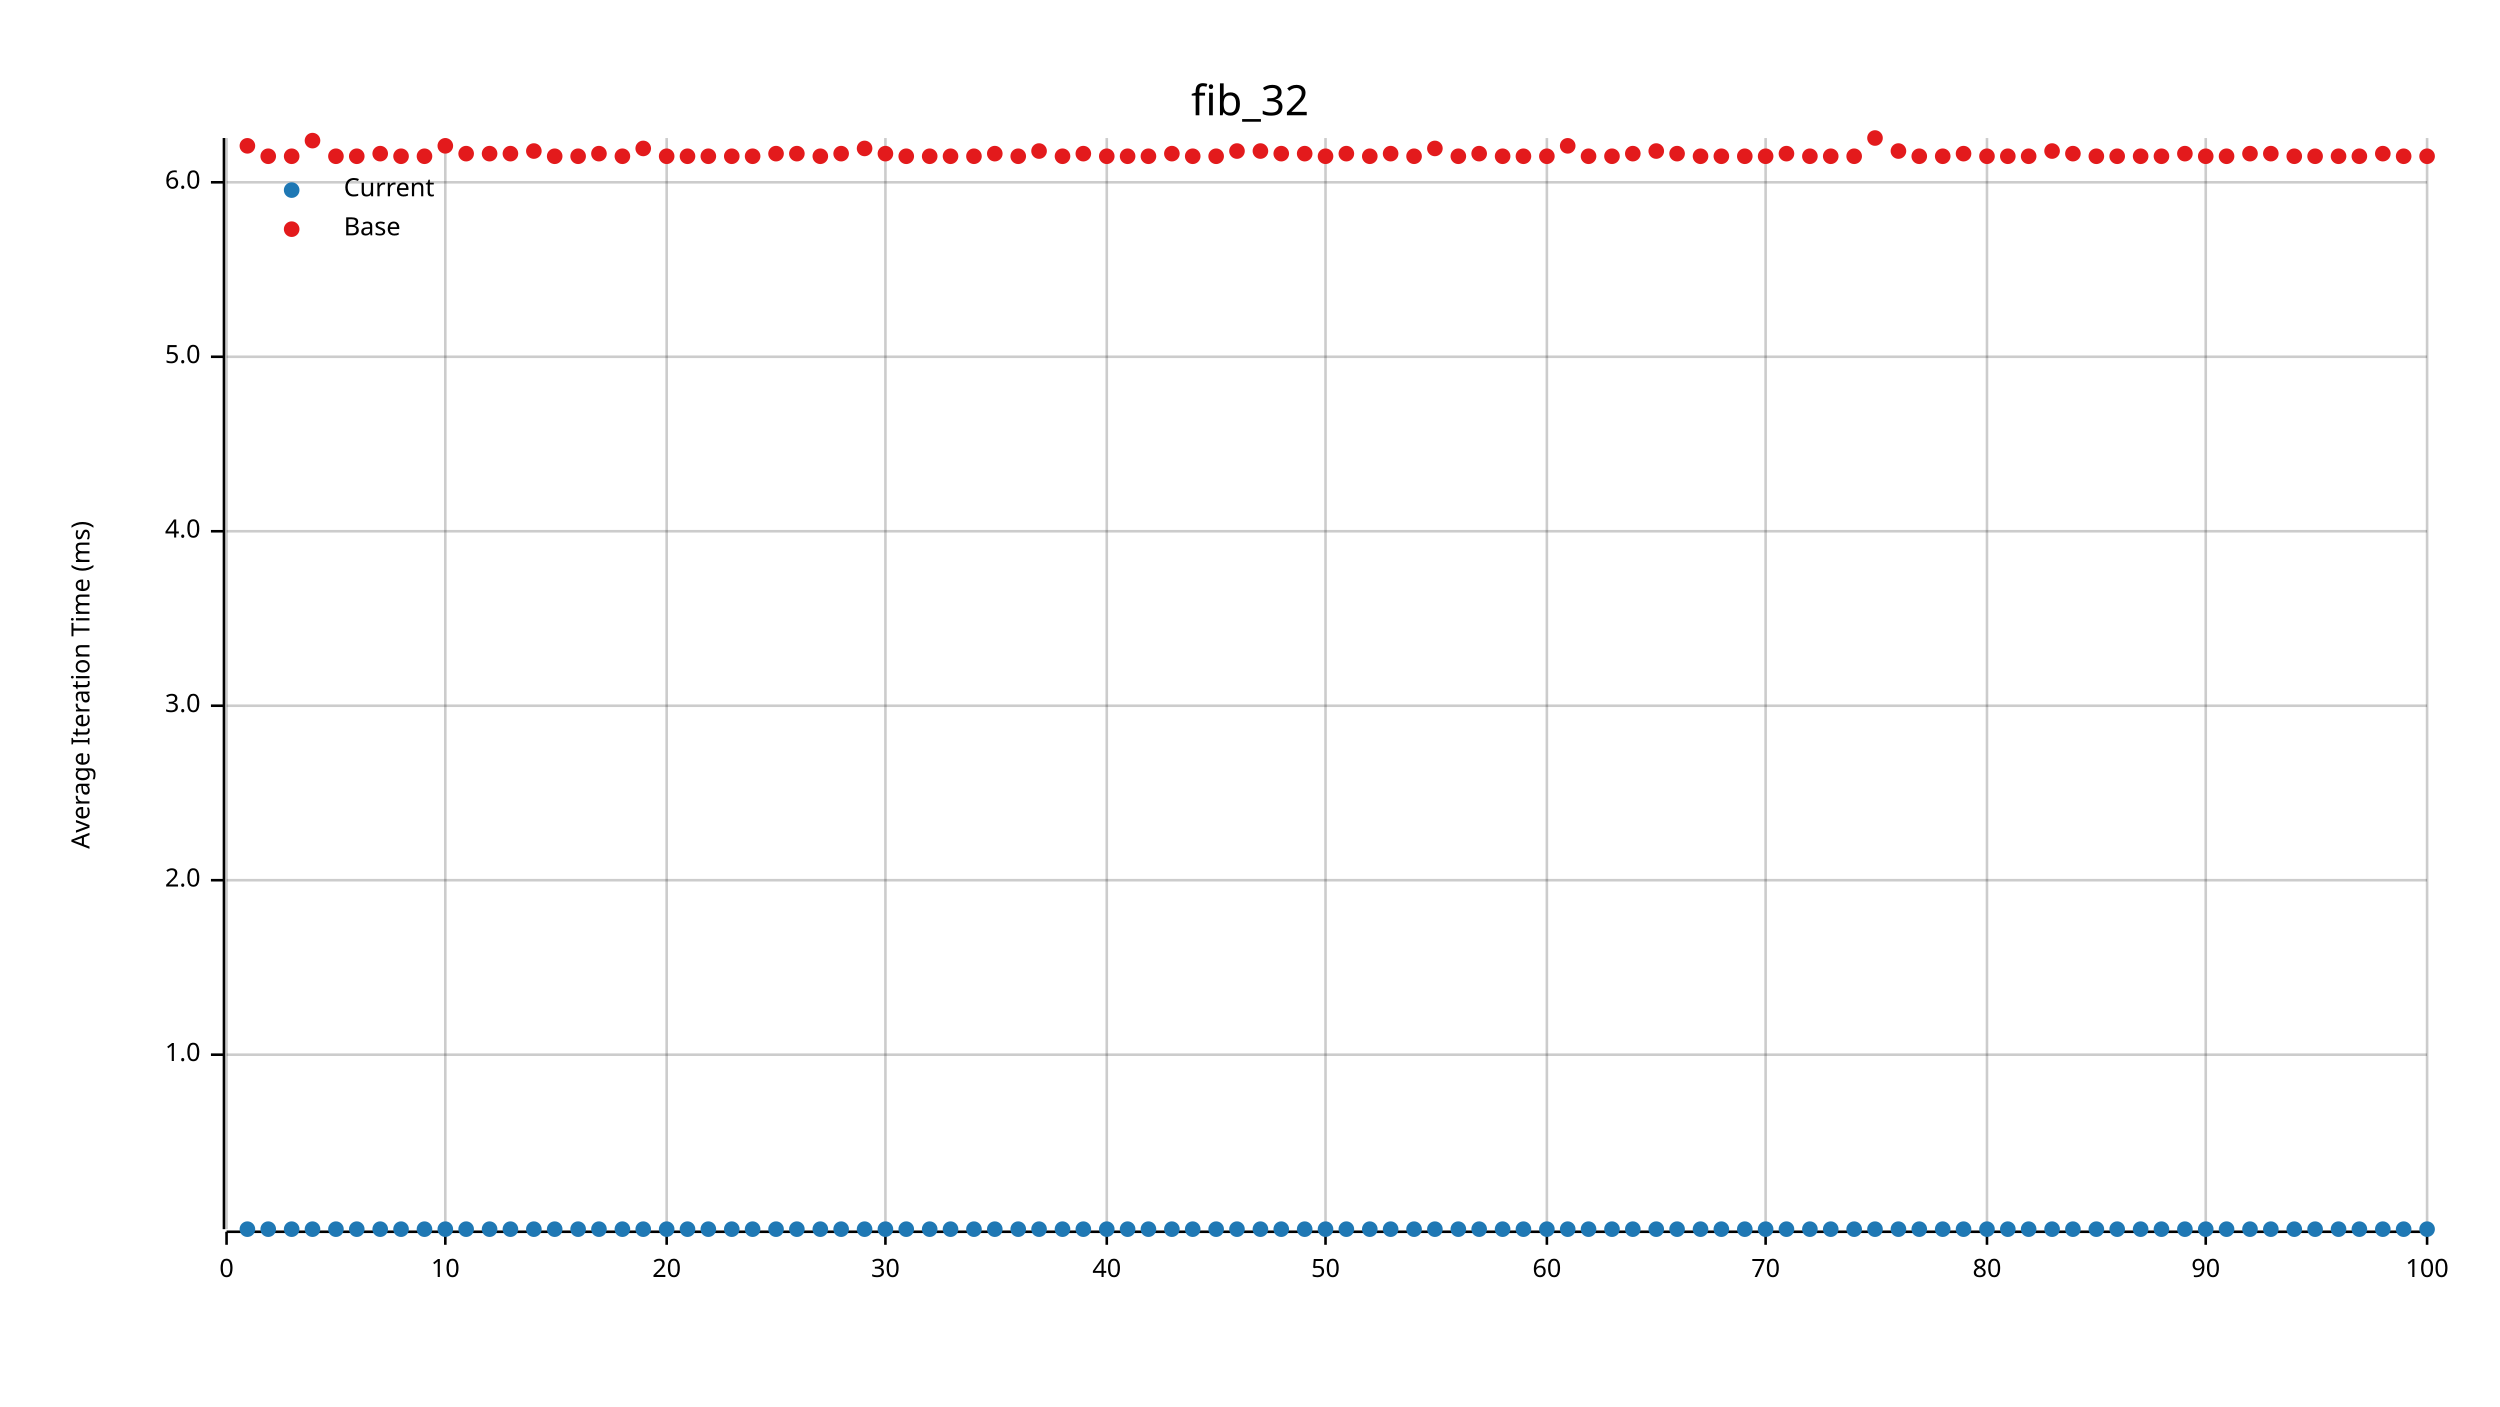
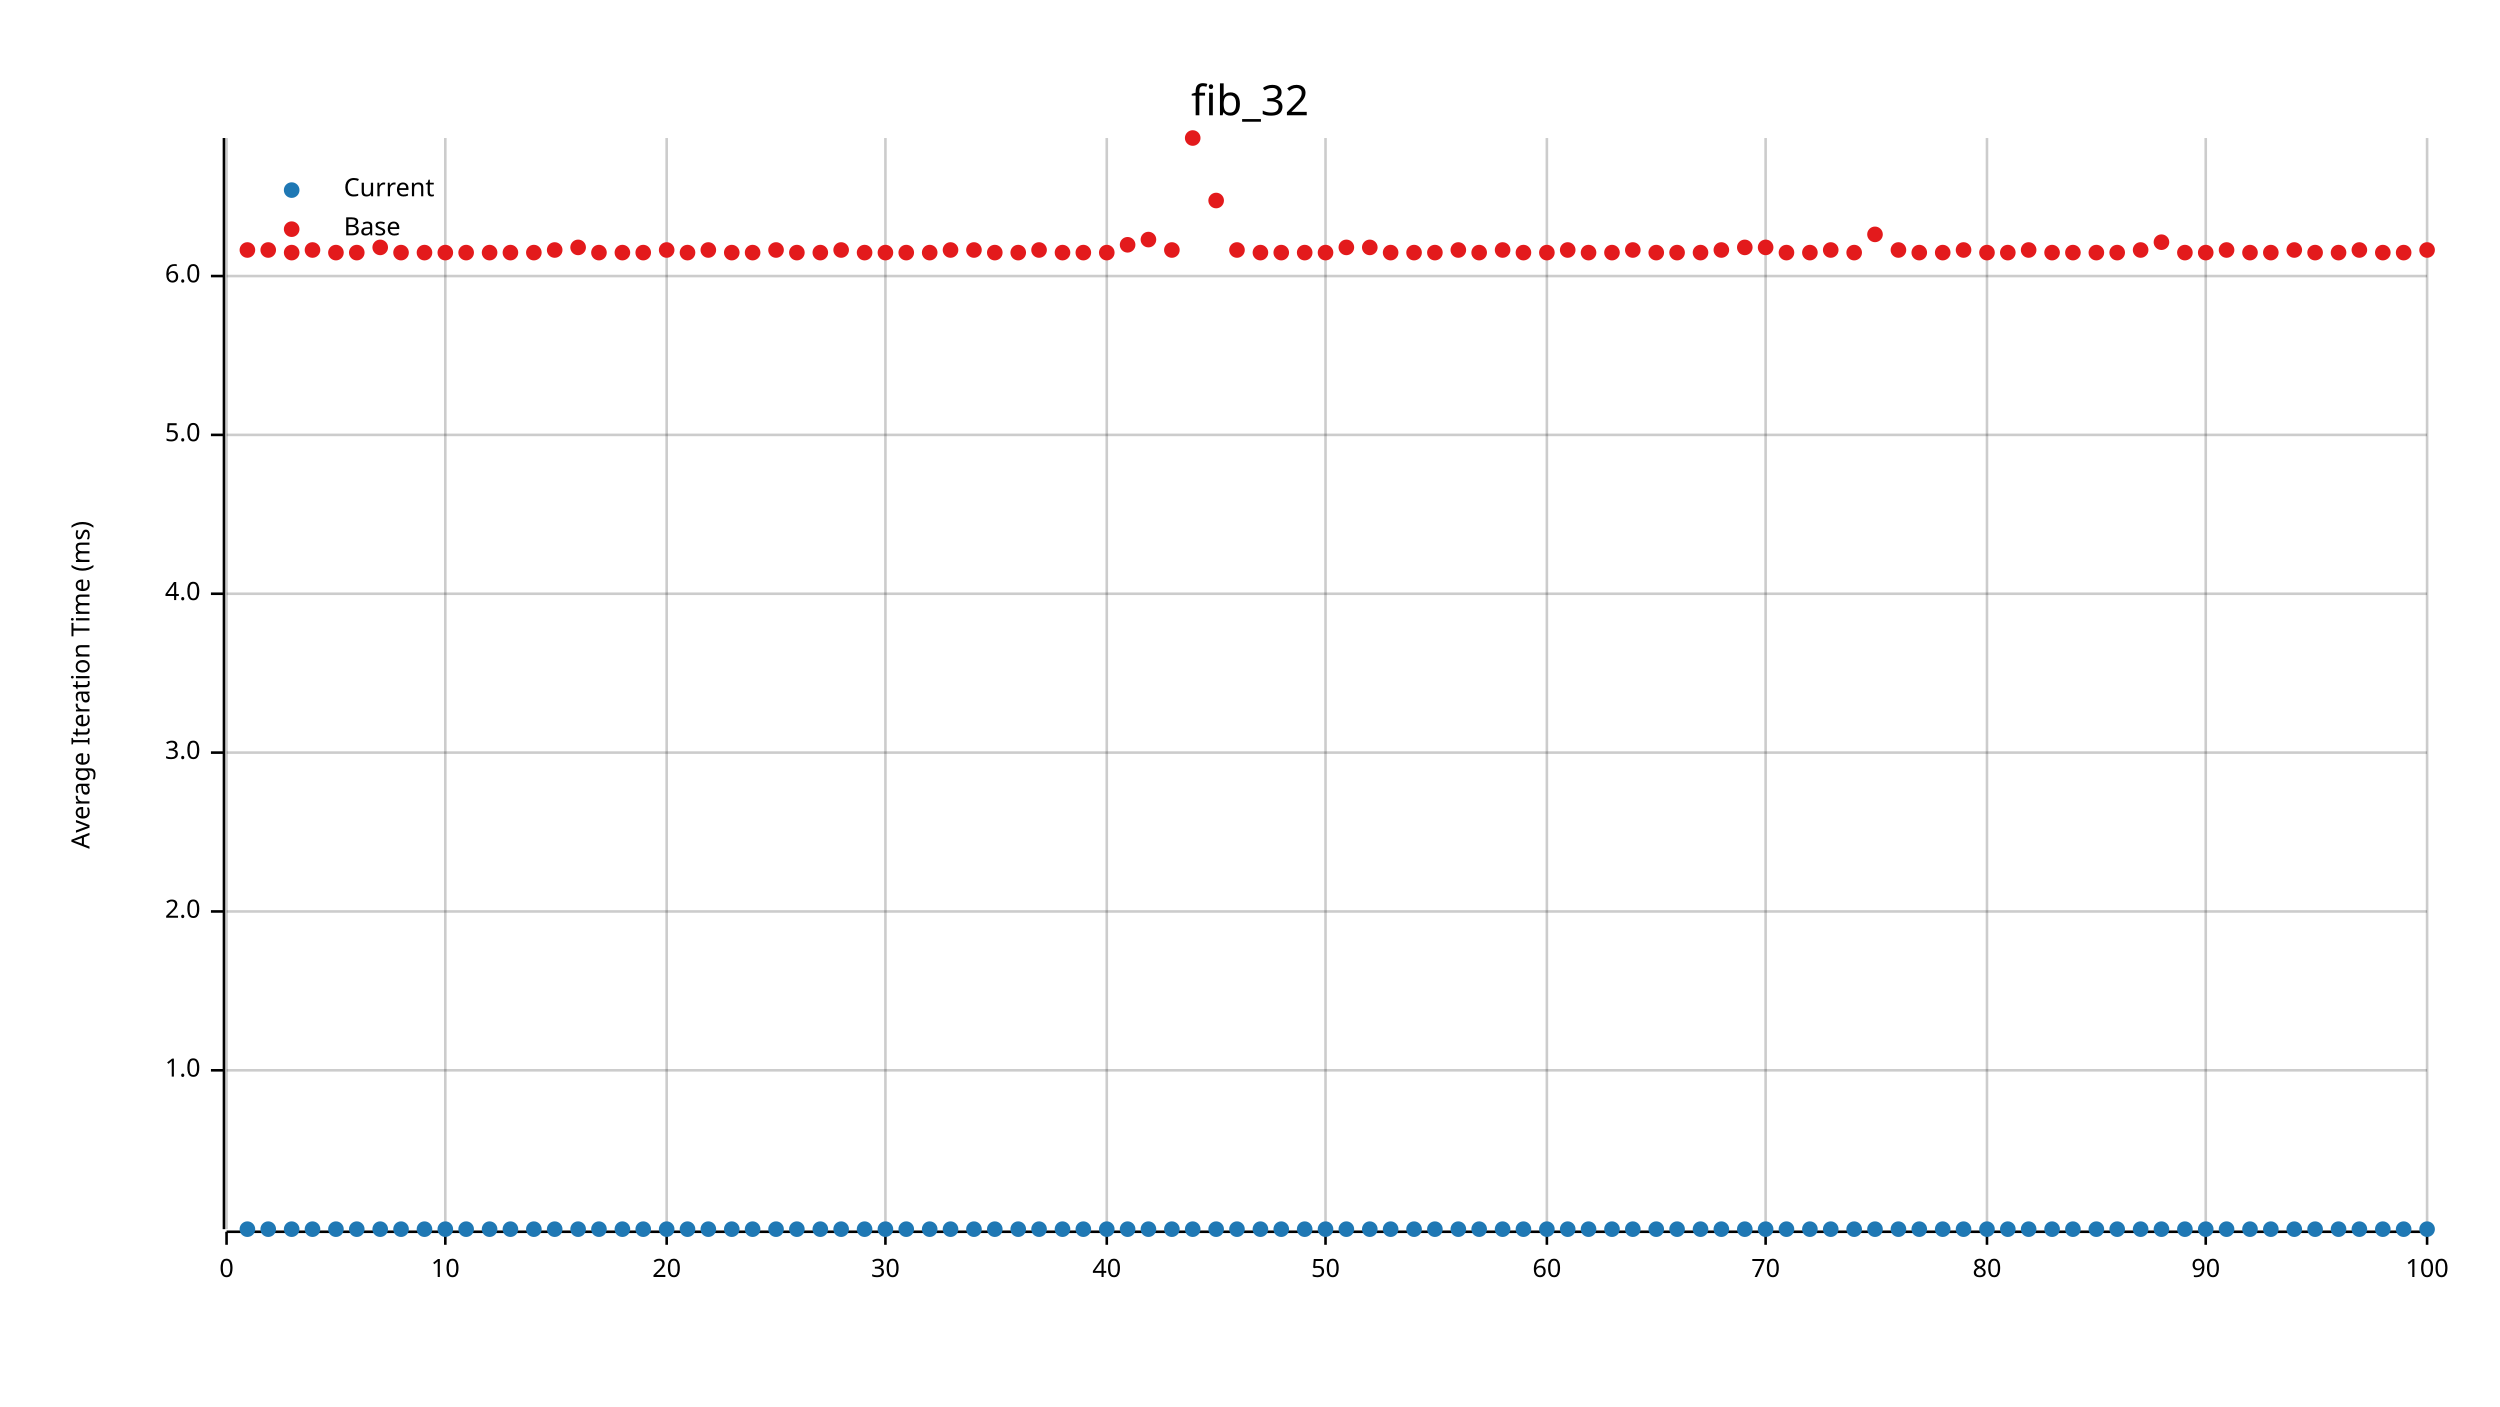
<svg xmlns="http://www.w3.org/2000/svg" width="960" height="540" viewBox="0 0 960 540">
  <text x="480" y="32" dy="0.76em" text-anchor="middle" font-family="sans-serif" font-size="16.129" opacity="1" fill="#000000">
fib_32
</text>
  <text x="27" y="263" dy="0.76em" text-anchor="middle" font-family="sans-serif" font-size="9.677" opacity="1" fill="#000000" transform="rotate(270, 27, 263)">
Average Iteration Time (ms)
</text>
  <line opacity="0.2" stroke="#000000" stroke-width="1" x1="87" y1="472" x2="87" y2="53" />
  <line opacity="0.2" stroke="#000000" stroke-width="1" x1="171" y1="472" x2="171" y2="53" />
  <line opacity="0.2" stroke="#000000" stroke-width="1" x1="256" y1="472" x2="256" y2="53" />
  <line opacity="0.2" stroke="#000000" stroke-width="1" x1="340" y1="472" x2="340" y2="53" />
  <line opacity="0.2" stroke="#000000" stroke-width="1" x1="425" y1="472" x2="425" y2="53" />
  <line opacity="0.2" stroke="#000000" stroke-width="1" x1="509" y1="472" x2="509" y2="53" />
  <line opacity="0.2" stroke="#000000" stroke-width="1" x1="594" y1="472" x2="594" y2="53" />
  <line opacity="0.2" stroke="#000000" stroke-width="1" x1="678" y1="472" x2="678" y2="53" />
  <line opacity="0.2" stroke="#000000" stroke-width="1" x1="763" y1="472" x2="763" y2="53" />
  <line opacity="0.2" stroke="#000000" stroke-width="1" x1="847" y1="472" x2="847" y2="53" />
  <line opacity="0.2" stroke="#000000" stroke-width="1" x1="932" y1="472" x2="932" y2="53" />
-   <line opacity="0.2" stroke="#000000" stroke-width="1" x1="87" y1="405" x2="932" y2="405" />
-   <line opacity="0.2" stroke="#000000" stroke-width="1" x1="87" y1="338" x2="932" y2="338" />
-   <line opacity="0.2" stroke="#000000" stroke-width="1" x1="87" y1="271" x2="932" y2="271" />
-   <line opacity="0.2" stroke="#000000" stroke-width="1" x1="87" y1="204" x2="932" y2="204" />
-   <line opacity="0.2" stroke="#000000" stroke-width="1" x1="87" y1="137" x2="932" y2="137" />
-   <line opacity="0.2" stroke="#000000" stroke-width="1" x1="87" y1="70" x2="932" y2="70" />
+   <line opacity="0.2" stroke="#000000" stroke-width="1" x1="87" y1="411" x2="932" y2="411" />
+   <line opacity="0.2" stroke="#000000" stroke-width="1" x1="87" y1="350" x2="932" y2="350" />
+   <line opacity="0.2" stroke="#000000" stroke-width="1" x1="87" y1="289" x2="932" y2="289" />
+   <line opacity="0.2" stroke="#000000" stroke-width="1" x1="87" y1="228" x2="932" y2="228" />
+   <line opacity="0.2" stroke="#000000" stroke-width="1" x1="87" y1="167" x2="932" y2="167" />
+   <line opacity="0.2" stroke="#000000" stroke-width="1" x1="87" y1="106" x2="932" y2="106" />
  <polyline fill="none" opacity="1" stroke="#000000" stroke-width="1" points="86,53 86,472 " />
-   <text x="77" y="405" dy="0.5ex" text-anchor="end" font-family="sans-serif" font-size="9.677" opacity="1" fill="#000000">
+   <text x="77" y="411" dy="0.5ex" text-anchor="end" font-family="sans-serif" font-size="9.677" opacity="1" fill="#000000">
1.0
</text>
-   <polyline fill="none" opacity="1" stroke="#000000" stroke-width="1" points="81,405 86,405 " />
-   <text x="77" y="338" dy="0.5ex" text-anchor="end" font-family="sans-serif" font-size="9.677" opacity="1" fill="#000000">
+   <polyline fill="none" opacity="1" stroke="#000000" stroke-width="1" points="81,411 86,411 " />
+   <text x="77" y="350" dy="0.5ex" text-anchor="end" font-family="sans-serif" font-size="9.677" opacity="1" fill="#000000">
2.0
</text>
-   <polyline fill="none" opacity="1" stroke="#000000" stroke-width="1" points="81,338 86,338 " />
-   <text x="77" y="271" dy="0.5ex" text-anchor="end" font-family="sans-serif" font-size="9.677" opacity="1" fill="#000000">
+   <polyline fill="none" opacity="1" stroke="#000000" stroke-width="1" points="81,350 86,350 " />
+   <text x="77" y="289" dy="0.5ex" text-anchor="end" font-family="sans-serif" font-size="9.677" opacity="1" fill="#000000">
3.0
</text>
-   <polyline fill="none" opacity="1" stroke="#000000" stroke-width="1" points="81,271 86,271 " />
-   <text x="77" y="204" dy="0.5ex" text-anchor="end" font-family="sans-serif" font-size="9.677" opacity="1" fill="#000000">
+   <polyline fill="none" opacity="1" stroke="#000000" stroke-width="1" points="81,289 86,289 " />
+   <text x="77" y="228" dy="0.5ex" text-anchor="end" font-family="sans-serif" font-size="9.677" opacity="1" fill="#000000">
4.0
</text>
-   <polyline fill="none" opacity="1" stroke="#000000" stroke-width="1" points="81,204 86,204 " />
-   <text x="77" y="137" dy="0.5ex" text-anchor="end" font-family="sans-serif" font-size="9.677" opacity="1" fill="#000000">
+   <polyline fill="none" opacity="1" stroke="#000000" stroke-width="1" points="81,228 86,228 " />
+   <text x="77" y="167" dy="0.5ex" text-anchor="end" font-family="sans-serif" font-size="9.677" opacity="1" fill="#000000">
5.0
</text>
-   <polyline fill="none" opacity="1" stroke="#000000" stroke-width="1" points="81,137 86,137 " />
-   <text x="77" y="70" dy="0.5ex" text-anchor="end" font-family="sans-serif" font-size="9.677" opacity="1" fill="#000000">
+   <polyline fill="none" opacity="1" stroke="#000000" stroke-width="1" points="81,167 86,167 " />
+   <text x="77" y="106" dy="0.5ex" text-anchor="end" font-family="sans-serif" font-size="9.677" opacity="1" fill="#000000">
6.0
</text>
-   <polyline fill="none" opacity="1" stroke="#000000" stroke-width="1" points="81,70 86,70 " />
+   <polyline fill="none" opacity="1" stroke="#000000" stroke-width="1" points="81,106 86,106 " />
  <polyline fill="none" opacity="1" stroke="#000000" stroke-width="1" points="87,473 932,473 " />
  <text x="87" y="483" dy="0.76em" text-anchor="middle" font-family="sans-serif" font-size="9.677" opacity="1" fill="#000000">
0
</text>
  <polyline fill="none" opacity="1" stroke="#000000" stroke-width="1" points="87,473 87,478 " />
  <text x="171" y="483" dy="0.76em" text-anchor="middle" font-family="sans-serif" font-size="9.677" opacity="1" fill="#000000">
10
</text>
  <polyline fill="none" opacity="1" stroke="#000000" stroke-width="1" points="171,473 171,478 " />
  <text x="256" y="483" dy="0.76em" text-anchor="middle" font-family="sans-serif" font-size="9.677" opacity="1" fill="#000000">
20
</text>
  <polyline fill="none" opacity="1" stroke="#000000" stroke-width="1" points="256,473 256,478 " />
  <text x="340" y="483" dy="0.76em" text-anchor="middle" font-family="sans-serif" font-size="9.677" opacity="1" fill="#000000">
30
</text>
  <polyline fill="none" opacity="1" stroke="#000000" stroke-width="1" points="340,473 340,478 " />
  <text x="425" y="483" dy="0.76em" text-anchor="middle" font-family="sans-serif" font-size="9.677" opacity="1" fill="#000000">
40
</text>
  <polyline fill="none" opacity="1" stroke="#000000" stroke-width="1" points="425,473 425,478 " />
  <text x="509" y="483" dy="0.76em" text-anchor="middle" font-family="sans-serif" font-size="9.677" opacity="1" fill="#000000">
50
</text>
  <polyline fill="none" opacity="1" stroke="#000000" stroke-width="1" points="509,473 509,478 " />
  <text x="594" y="483" dy="0.76em" text-anchor="middle" font-family="sans-serif" font-size="9.677" opacity="1" fill="#000000">
60
</text>
  <polyline fill="none" opacity="1" stroke="#000000" stroke-width="1" points="594,473 594,478 " />
  <text x="678" y="483" dy="0.76em" text-anchor="middle" font-family="sans-serif" font-size="9.677" opacity="1" fill="#000000">
70
</text>
  <polyline fill="none" opacity="1" stroke="#000000" stroke-width="1" points="678,473 678,478 " />
  <text x="763" y="483" dy="0.76em" text-anchor="middle" font-family="sans-serif" font-size="9.677" opacity="1" fill="#000000">
80
</text>
  <polyline fill="none" opacity="1" stroke="#000000" stroke-width="1" points="763,473 763,478 " />
  <text x="847" y="483" dy="0.76em" text-anchor="middle" font-family="sans-serif" font-size="9.677" opacity="1" fill="#000000">
90
</text>
  <polyline fill="none" opacity="1" stroke="#000000" stroke-width="1" points="847,473 847,478 " />
  <text x="932" y="483" dy="0.76em" text-anchor="middle" font-family="sans-serif" font-size="9.677" opacity="1" fill="#000000">
100
</text>
  <polyline fill="none" opacity="1" stroke="#000000" stroke-width="1" points="932,473 932,478 " />
  <circle cx="95" cy="472" r="3" opacity="1" fill="#1F78B4" stroke="none" stroke-width="1" />
  <circle cx="103" cy="472" r="3" opacity="1" fill="#1F78B4" stroke="none" stroke-width="1" />
  <circle cx="112" cy="472" r="3" opacity="1" fill="#1F78B4" stroke="none" stroke-width="1" />
  <circle cx="120" cy="472" r="3" opacity="1" fill="#1F78B4" stroke="none" stroke-width="1" />
  <circle cx="129" cy="472" r="3" opacity="1" fill="#1F78B4" stroke="none" stroke-width="1" />
  <circle cx="137" cy="472" r="3" opacity="1" fill="#1F78B4" stroke="none" stroke-width="1" />
  <circle cx="146" cy="472" r="3" opacity="1" fill="#1F78B4" stroke="none" stroke-width="1" />
  <circle cx="154" cy="472" r="3" opacity="1" fill="#1F78B4" stroke="none" stroke-width="1" />
  <circle cx="163" cy="472" r="3" opacity="1" fill="#1F78B4" stroke="none" stroke-width="1" />
  <circle cx="171" cy="472" r="3" opacity="1" fill="#1F78B4" stroke="none" stroke-width="1" />
  <circle cx="179" cy="472" r="3" opacity="1" fill="#1F78B4" stroke="none" stroke-width="1" />
  <circle cx="188" cy="472" r="3" opacity="1" fill="#1F78B4" stroke="none" stroke-width="1" />
  <circle cx="196" cy="472" r="3" opacity="1" fill="#1F78B4" stroke="none" stroke-width="1" />
  <circle cx="205" cy="472" r="3" opacity="1" fill="#1F78B4" stroke="none" stroke-width="1" />
  <circle cx="213" cy="472" r="3" opacity="1" fill="#1F78B4" stroke="none" stroke-width="1" />
  <circle cx="222" cy="472" r="3" opacity="1" fill="#1F78B4" stroke="none" stroke-width="1" />
  <circle cx="230" cy="472" r="3" opacity="1" fill="#1F78B4" stroke="none" stroke-width="1" />
  <circle cx="239" cy="472" r="3" opacity="1" fill="#1F78B4" stroke="none" stroke-width="1" />
  <circle cx="247" cy="472" r="3" opacity="1" fill="#1F78B4" stroke="none" stroke-width="1" />
  <circle cx="256" cy="472" r="3" opacity="1" fill="#1F78B4" stroke="none" stroke-width="1" />
  <circle cx="264" cy="472" r="3" opacity="1" fill="#1F78B4" stroke="none" stroke-width="1" />
  <circle cx="272" cy="472" r="3" opacity="1" fill="#1F78B4" stroke="none" stroke-width="1" />
  <circle cx="281" cy="472" r="3" opacity="1" fill="#1F78B4" stroke="none" stroke-width="1" />
  <circle cx="289" cy="472" r="3" opacity="1" fill="#1F78B4" stroke="none" stroke-width="1" />
  <circle cx="298" cy="472" r="3" opacity="1" fill="#1F78B4" stroke="none" stroke-width="1" />
  <circle cx="306" cy="472" r="3" opacity="1" fill="#1F78B4" stroke="none" stroke-width="1" />
  <circle cx="315" cy="472" r="3" opacity="1" fill="#1F78B4" stroke="none" stroke-width="1" />
  <circle cx="323" cy="472" r="3" opacity="1" fill="#1F78B4" stroke="none" stroke-width="1" />
  <circle cx="332" cy="472" r="3" opacity="1" fill="#1F78B4" stroke="none" stroke-width="1" />
  <circle cx="340" cy="472" r="3" opacity="1" fill="#1F78B4" stroke="none" stroke-width="1" />
  <circle cx="348" cy="472" r="3" opacity="1" fill="#1F78B4" stroke="none" stroke-width="1" />
  <circle cx="357" cy="472" r="3" opacity="1" fill="#1F78B4" stroke="none" stroke-width="1" />
  <circle cx="365" cy="472" r="3" opacity="1" fill="#1F78B4" stroke="none" stroke-width="1" />
  <circle cx="374" cy="472" r="3" opacity="1" fill="#1F78B4" stroke="none" stroke-width="1" />
  <circle cx="382" cy="472" r="3" opacity="1" fill="#1F78B4" stroke="none" stroke-width="1" />
  <circle cx="391" cy="472" r="3" opacity="1" fill="#1F78B4" stroke="none" stroke-width="1" />
  <circle cx="399" cy="472" r="3" opacity="1" fill="#1F78B4" stroke="none" stroke-width="1" />
  <circle cx="408" cy="472" r="3" opacity="1" fill="#1F78B4" stroke="none" stroke-width="1" />
  <circle cx="416" cy="472" r="3" opacity="1" fill="#1F78B4" stroke="none" stroke-width="1" />
  <circle cx="425" cy="472" r="3" opacity="1" fill="#1F78B4" stroke="none" stroke-width="1" />
  <circle cx="433" cy="472" r="3" opacity="1" fill="#1F78B4" stroke="none" stroke-width="1" />
  <circle cx="441" cy="472" r="3" opacity="1" fill="#1F78B4" stroke="none" stroke-width="1" />
  <circle cx="450" cy="472" r="3" opacity="1" fill="#1F78B4" stroke="none" stroke-width="1" />
  <circle cx="458" cy="472" r="3" opacity="1" fill="#1F78B4" stroke="none" stroke-width="1" />
  <circle cx="467" cy="472" r="3" opacity="1" fill="#1F78B4" stroke="none" stroke-width="1" />
  <circle cx="475" cy="472" r="3" opacity="1" fill="#1F78B4" stroke="none" stroke-width="1" />
  <circle cx="484" cy="472" r="3" opacity="1" fill="#1F78B4" stroke="none" stroke-width="1" />
  <circle cx="492" cy="472" r="3" opacity="1" fill="#1F78B4" stroke="none" stroke-width="1" />
  <circle cx="501" cy="472" r="3" opacity="1" fill="#1F78B4" stroke="none" stroke-width="1" />
  <circle cx="509" cy="472" r="3" opacity="1" fill="#1F78B4" stroke="none" stroke-width="1" />
  <circle cx="517" cy="472" r="3" opacity="1" fill="#1F78B4" stroke="none" stroke-width="1" />
  <circle cx="526" cy="472" r="3" opacity="1" fill="#1F78B4" stroke="none" stroke-width="1" />
  <circle cx="534" cy="472" r="3" opacity="1" fill="#1F78B4" stroke="none" stroke-width="1" />
  <circle cx="543" cy="472" r="3" opacity="1" fill="#1F78B4" stroke="none" stroke-width="1" />
  <circle cx="551" cy="472" r="3" opacity="1" fill="#1F78B4" stroke="none" stroke-width="1" />
  <circle cx="560" cy="472" r="3" opacity="1" fill="#1F78B4" stroke="none" stroke-width="1" />
  <circle cx="568" cy="472" r="3" opacity="1" fill="#1F78B4" stroke="none" stroke-width="1" />
  <circle cx="577" cy="472" r="3" opacity="1" fill="#1F78B4" stroke="none" stroke-width="1" />
  <circle cx="585" cy="472" r="3" opacity="1" fill="#1F78B4" stroke="none" stroke-width="1" />
  <circle cx="594" cy="472" r="3" opacity="1" fill="#1F78B4" stroke="none" stroke-width="1" />
  <circle cx="602" cy="472" r="3" opacity="1" fill="#1F78B4" stroke="none" stroke-width="1" />
  <circle cx="610" cy="472" r="3" opacity="1" fill="#1F78B4" stroke="none" stroke-width="1" />
  <circle cx="619" cy="472" r="3" opacity="1" fill="#1F78B4" stroke="none" stroke-width="1" />
  <circle cx="627" cy="472" r="3" opacity="1" fill="#1F78B4" stroke="none" stroke-width="1" />
  <circle cx="636" cy="472" r="3" opacity="1" fill="#1F78B4" stroke="none" stroke-width="1" />
  <circle cx="644" cy="472" r="3" opacity="1" fill="#1F78B4" stroke="none" stroke-width="1" />
  <circle cx="653" cy="472" r="3" opacity="1" fill="#1F78B4" stroke="none" stroke-width="1" />
  <circle cx="661" cy="472" r="3" opacity="1" fill="#1F78B4" stroke="none" stroke-width="1" />
  <circle cx="670" cy="472" r="3" opacity="1" fill="#1F78B4" stroke="none" stroke-width="1" />
  <circle cx="678" cy="472" r="3" opacity="1" fill="#1F78B4" stroke="none" stroke-width="1" />
  <circle cx="686" cy="472" r="3" opacity="1" fill="#1F78B4" stroke="none" stroke-width="1" />
  <circle cx="695" cy="472" r="3" opacity="1" fill="#1F78B4" stroke="none" stroke-width="1" />
  <circle cx="703" cy="472" r="3" opacity="1" fill="#1F78B4" stroke="none" stroke-width="1" />
  <circle cx="712" cy="472" r="3" opacity="1" fill="#1F78B4" stroke="none" stroke-width="1" />
  <circle cx="720" cy="472" r="3" opacity="1" fill="#1F78B4" stroke="none" stroke-width="1" />
  <circle cx="729" cy="472" r="3" opacity="1" fill="#1F78B4" stroke="none" stroke-width="1" />
  <circle cx="737" cy="472" r="3" opacity="1" fill="#1F78B4" stroke="none" stroke-width="1" />
  <circle cx="746" cy="472" r="3" opacity="1" fill="#1F78B4" stroke="none" stroke-width="1" />
  <circle cx="754" cy="472" r="3" opacity="1" fill="#1F78B4" stroke="none" stroke-width="1" />
  <circle cx="763" cy="472" r="3" opacity="1" fill="#1F78B4" stroke="none" stroke-width="1" />
  <circle cx="771" cy="472" r="3" opacity="1" fill="#1F78B4" stroke="none" stroke-width="1" />
  <circle cx="779" cy="472" r="3" opacity="1" fill="#1F78B4" stroke="none" stroke-width="1" />
  <circle cx="788" cy="472" r="3" opacity="1" fill="#1F78B4" stroke="none" stroke-width="1" />
  <circle cx="796" cy="472" r="3" opacity="1" fill="#1F78B4" stroke="none" stroke-width="1" />
  <circle cx="805" cy="472" r="3" opacity="1" fill="#1F78B4" stroke="none" stroke-width="1" />
  <circle cx="813" cy="472" r="3" opacity="1" fill="#1F78B4" stroke="none" stroke-width="1" />
  <circle cx="822" cy="472" r="3" opacity="1" fill="#1F78B4" stroke="none" stroke-width="1" />
  <circle cx="830" cy="472" r="3" opacity="1" fill="#1F78B4" stroke="none" stroke-width="1" />
  <circle cx="839" cy="472" r="3" opacity="1" fill="#1F78B4" stroke="none" stroke-width="1" />
  <circle cx="847" cy="472" r="3" opacity="1" fill="#1F78B4" stroke="none" stroke-width="1" />
  <circle cx="855" cy="472" r="3" opacity="1" fill="#1F78B4" stroke="none" stroke-width="1" />
  <circle cx="864" cy="472" r="3" opacity="1" fill="#1F78B4" stroke="none" stroke-width="1" />
  <circle cx="872" cy="472" r="3" opacity="1" fill="#1F78B4" stroke="none" stroke-width="1" />
  <circle cx="881" cy="472" r="3" opacity="1" fill="#1F78B4" stroke="none" stroke-width="1" />
  <circle cx="889" cy="472" r="3" opacity="1" fill="#1F78B4" stroke="none" stroke-width="1" />
  <circle cx="898" cy="472" r="3" opacity="1" fill="#1F78B4" stroke="none" stroke-width="1" />
  <circle cx="906" cy="472" r="3" opacity="1" fill="#1F78B4" stroke="none" stroke-width="1" />
  <circle cx="915" cy="472" r="3" opacity="1" fill="#1F78B4" stroke="none" stroke-width="1" />
  <circle cx="923" cy="472" r="3" opacity="1" fill="#1F78B4" stroke="none" stroke-width="1" />
  <circle cx="932" cy="472" r="3" opacity="1" fill="#1F78B4" stroke="none" stroke-width="1" />
-   <circle cx="95" cy="56" r="3" opacity="1" fill="#E31A1C" stroke="none" stroke-width="1" />
-   <circle cx="103" cy="60" r="3" opacity="1" fill="#E31A1C" stroke="none" stroke-width="1" />
-   <circle cx="112" cy="60" r="3" opacity="1" fill="#E31A1C" stroke="none" stroke-width="1" />
-   <circle cx="120" cy="54" r="3" opacity="1" fill="#E31A1C" stroke="none" stroke-width="1" />
-   <circle cx="129" cy="60" r="3" opacity="1" fill="#E31A1C" stroke="none" stroke-width="1" />
-   <circle cx="137" cy="60" r="3" opacity="1" fill="#E31A1C" stroke="none" stroke-width="1" />
-   <circle cx="146" cy="59" r="3" opacity="1" fill="#E31A1C" stroke="none" stroke-width="1" />
-   <circle cx="154" cy="60" r="3" opacity="1" fill="#E31A1C" stroke="none" stroke-width="1" />
-   <circle cx="163" cy="60" r="3" opacity="1" fill="#E31A1C" stroke="none" stroke-width="1" />
-   <circle cx="171" cy="56" r="3" opacity="1" fill="#E31A1C" stroke="none" stroke-width="1" />
-   <circle cx="179" cy="59" r="3" opacity="1" fill="#E31A1C" stroke="none" stroke-width="1" />
-   <circle cx="188" cy="59" r="3" opacity="1" fill="#E31A1C" stroke="none" stroke-width="1" />
-   <circle cx="196" cy="59" r="3" opacity="1" fill="#E31A1C" stroke="none" stroke-width="1" />
-   <circle cx="205" cy="58" r="3" opacity="1" fill="#E31A1C" stroke="none" stroke-width="1" />
-   <circle cx="213" cy="60" r="3" opacity="1" fill="#E31A1C" stroke="none" stroke-width="1" />
-   <circle cx="222" cy="60" r="3" opacity="1" fill="#E31A1C" stroke="none" stroke-width="1" />
-   <circle cx="230" cy="59" r="3" opacity="1" fill="#E31A1C" stroke="none" stroke-width="1" />
-   <circle cx="239" cy="60" r="3" opacity="1" fill="#E31A1C" stroke="none" stroke-width="1" />
-   <circle cx="247" cy="57" r="3" opacity="1" fill="#E31A1C" stroke="none" stroke-width="1" />
-   <circle cx="256" cy="60" r="3" opacity="1" fill="#E31A1C" stroke="none" stroke-width="1" />
-   <circle cx="264" cy="60" r="3" opacity="1" fill="#E31A1C" stroke="none" stroke-width="1" />
-   <circle cx="272" cy="60" r="3" opacity="1" fill="#E31A1C" stroke="none" stroke-width="1" />
-   <circle cx="281" cy="60" r="3" opacity="1" fill="#E31A1C" stroke="none" stroke-width="1" />
-   <circle cx="289" cy="60" r="3" opacity="1" fill="#E31A1C" stroke="none" stroke-width="1" />
-   <circle cx="298" cy="59" r="3" opacity="1" fill="#E31A1C" stroke="none" stroke-width="1" />
-   <circle cx="306" cy="59" r="3" opacity="1" fill="#E31A1C" stroke="none" stroke-width="1" />
-   <circle cx="315" cy="60" r="3" opacity="1" fill="#E31A1C" stroke="none" stroke-width="1" />
-   <circle cx="323" cy="59" r="3" opacity="1" fill="#E31A1C" stroke="none" stroke-width="1" />
-   <circle cx="332" cy="57" r="3" opacity="1" fill="#E31A1C" stroke="none" stroke-width="1" />
-   <circle cx="340" cy="59" r="3" opacity="1" fill="#E31A1C" stroke="none" stroke-width="1" />
-   <circle cx="348" cy="60" r="3" opacity="1" fill="#E31A1C" stroke="none" stroke-width="1" />
-   <circle cx="357" cy="60" r="3" opacity="1" fill="#E31A1C" stroke="none" stroke-width="1" />
-   <circle cx="365" cy="60" r="3" opacity="1" fill="#E31A1C" stroke="none" stroke-width="1" />
-   <circle cx="374" cy="60" r="3" opacity="1" fill="#E31A1C" stroke="none" stroke-width="1" />
-   <circle cx="382" cy="59" r="3" opacity="1" fill="#E31A1C" stroke="none" stroke-width="1" />
-   <circle cx="391" cy="60" r="3" opacity="1" fill="#E31A1C" stroke="none" stroke-width="1" />
-   <circle cx="399" cy="58" r="3" opacity="1" fill="#E31A1C" stroke="none" stroke-width="1" />
-   <circle cx="408" cy="60" r="3" opacity="1" fill="#E31A1C" stroke="none" stroke-width="1" />
-   <circle cx="416" cy="59" r="3" opacity="1" fill="#E31A1C" stroke="none" stroke-width="1" />
-   <circle cx="425" cy="60" r="3" opacity="1" fill="#E31A1C" stroke="none" stroke-width="1" />
-   <circle cx="433" cy="60" r="3" opacity="1" fill="#E31A1C" stroke="none" stroke-width="1" />
-   <circle cx="441" cy="60" r="3" opacity="1" fill="#E31A1C" stroke="none" stroke-width="1" />
-   <circle cx="450" cy="59" r="3" opacity="1" fill="#E31A1C" stroke="none" stroke-width="1" />
-   <circle cx="458" cy="60" r="3" opacity="1" fill="#E31A1C" stroke="none" stroke-width="1" />
-   <circle cx="467" cy="60" r="3" opacity="1" fill="#E31A1C" stroke="none" stroke-width="1" />
-   <circle cx="475" cy="58" r="3" opacity="1" fill="#E31A1C" stroke="none" stroke-width="1" />
-   <circle cx="484" cy="58" r="3" opacity="1" fill="#E31A1C" stroke="none" stroke-width="1" />
-   <circle cx="492" cy="59" r="3" opacity="1" fill="#E31A1C" stroke="none" stroke-width="1" />
-   <circle cx="501" cy="59" r="3" opacity="1" fill="#E31A1C" stroke="none" stroke-width="1" />
-   <circle cx="509" cy="60" r="3" opacity="1" fill="#E31A1C" stroke="none" stroke-width="1" />
-   <circle cx="517" cy="59" r="3" opacity="1" fill="#E31A1C" stroke="none" stroke-width="1" />
-   <circle cx="526" cy="60" r="3" opacity="1" fill="#E31A1C" stroke="none" stroke-width="1" />
-   <circle cx="534" cy="59" r="3" opacity="1" fill="#E31A1C" stroke="none" stroke-width="1" />
-   <circle cx="543" cy="60" r="3" opacity="1" fill="#E31A1C" stroke="none" stroke-width="1" />
-   <circle cx="551" cy="57" r="3" opacity="1" fill="#E31A1C" stroke="none" stroke-width="1" />
-   <circle cx="560" cy="60" r="3" opacity="1" fill="#E31A1C" stroke="none" stroke-width="1" />
-   <circle cx="568" cy="59" r="3" opacity="1" fill="#E31A1C" stroke="none" stroke-width="1" />
-   <circle cx="577" cy="60" r="3" opacity="1" fill="#E31A1C" stroke="none" stroke-width="1" />
-   <circle cx="585" cy="60" r="3" opacity="1" fill="#E31A1C" stroke="none" stroke-width="1" />
-   <circle cx="594" cy="60" r="3" opacity="1" fill="#E31A1C" stroke="none" stroke-width="1" />
-   <circle cx="602" cy="56" r="3" opacity="1" fill="#E31A1C" stroke="none" stroke-width="1" />
-   <circle cx="610" cy="60" r="3" opacity="1" fill="#E31A1C" stroke="none" stroke-width="1" />
-   <circle cx="619" cy="60" r="3" opacity="1" fill="#E31A1C" stroke="none" stroke-width="1" />
-   <circle cx="627" cy="59" r="3" opacity="1" fill="#E31A1C" stroke="none" stroke-width="1" />
-   <circle cx="636" cy="58" r="3" opacity="1" fill="#E31A1C" stroke="none" stroke-width="1" />
-   <circle cx="644" cy="59" r="3" opacity="1" fill="#E31A1C" stroke="none" stroke-width="1" />
-   <circle cx="653" cy="60" r="3" opacity="1" fill="#E31A1C" stroke="none" stroke-width="1" />
-   <circle cx="661" cy="60" r="3" opacity="1" fill="#E31A1C" stroke="none" stroke-width="1" />
-   <circle cx="670" cy="60" r="3" opacity="1" fill="#E31A1C" stroke="none" stroke-width="1" />
-   <circle cx="678" cy="60" r="3" opacity="1" fill="#E31A1C" stroke="none" stroke-width="1" />
-   <circle cx="686" cy="59" r="3" opacity="1" fill="#E31A1C" stroke="none" stroke-width="1" />
-   <circle cx="695" cy="60" r="3" opacity="1" fill="#E31A1C" stroke="none" stroke-width="1" />
-   <circle cx="703" cy="60" r="3" opacity="1" fill="#E31A1C" stroke="none" stroke-width="1" />
-   <circle cx="712" cy="60" r="3" opacity="1" fill="#E31A1C" stroke="none" stroke-width="1" />
-   <circle cx="720" cy="53" r="3" opacity="1" fill="#E31A1C" stroke="none" stroke-width="1" />
-   <circle cx="729" cy="58" r="3" opacity="1" fill="#E31A1C" stroke="none" stroke-width="1" />
-   <circle cx="737" cy="60" r="3" opacity="1" fill="#E31A1C" stroke="none" stroke-width="1" />
-   <circle cx="746" cy="60" r="3" opacity="1" fill="#E31A1C" stroke="none" stroke-width="1" />
-   <circle cx="754" cy="59" r="3" opacity="1" fill="#E31A1C" stroke="none" stroke-width="1" />
-   <circle cx="763" cy="60" r="3" opacity="1" fill="#E31A1C" stroke="none" stroke-width="1" />
-   <circle cx="771" cy="60" r="3" opacity="1" fill="#E31A1C" stroke="none" stroke-width="1" />
-   <circle cx="779" cy="60" r="3" opacity="1" fill="#E31A1C" stroke="none" stroke-width="1" />
-   <circle cx="788" cy="58" r="3" opacity="1" fill="#E31A1C" stroke="none" stroke-width="1" />
-   <circle cx="796" cy="59" r="3" opacity="1" fill="#E31A1C" stroke="none" stroke-width="1" />
-   <circle cx="805" cy="60" r="3" opacity="1" fill="#E31A1C" stroke="none" stroke-width="1" />
-   <circle cx="813" cy="60" r="3" opacity="1" fill="#E31A1C" stroke="none" stroke-width="1" />
-   <circle cx="822" cy="60" r="3" opacity="1" fill="#E31A1C" stroke="none" stroke-width="1" />
-   <circle cx="830" cy="60" r="3" opacity="1" fill="#E31A1C" stroke="none" stroke-width="1" />
-   <circle cx="839" cy="59" r="3" opacity="1" fill="#E31A1C" stroke="none" stroke-width="1" />
-   <circle cx="847" cy="60" r="3" opacity="1" fill="#E31A1C" stroke="none" stroke-width="1" />
-   <circle cx="855" cy="60" r="3" opacity="1" fill="#E31A1C" stroke="none" stroke-width="1" />
-   <circle cx="864" cy="59" r="3" opacity="1" fill="#E31A1C" stroke="none" stroke-width="1" />
-   <circle cx="872" cy="59" r="3" opacity="1" fill="#E31A1C" stroke="none" stroke-width="1" />
-   <circle cx="881" cy="60" r="3" opacity="1" fill="#E31A1C" stroke="none" stroke-width="1" />
-   <circle cx="889" cy="60" r="3" opacity="1" fill="#E31A1C" stroke="none" stroke-width="1" />
-   <circle cx="898" cy="60" r="3" opacity="1" fill="#E31A1C" stroke="none" stroke-width="1" />
-   <circle cx="906" cy="60" r="3" opacity="1" fill="#E31A1C" stroke="none" stroke-width="1" />
-   <circle cx="915" cy="59" r="3" opacity="1" fill="#E31A1C" stroke="none" stroke-width="1" />
-   <circle cx="923" cy="60" r="3" opacity="1" fill="#E31A1C" stroke="none" stroke-width="1" />
-   <circle cx="932" cy="60" r="3" opacity="1" fill="#E31A1C" stroke="none" stroke-width="1" />
+   <circle cx="95" cy="96" r="3" opacity="1" fill="#E31A1C" stroke="none" stroke-width="1" />
+   <circle cx="103" cy="96" r="3" opacity="1" fill="#E31A1C" stroke="none" stroke-width="1" />
+   <circle cx="112" cy="97" r="3" opacity="1" fill="#E31A1C" stroke="none" stroke-width="1" />
+   <circle cx="120" cy="96" r="3" opacity="1" fill="#E31A1C" stroke="none" stroke-width="1" />
+   <circle cx="129" cy="97" r="3" opacity="1" fill="#E31A1C" stroke="none" stroke-width="1" />
+   <circle cx="137" cy="97" r="3" opacity="1" fill="#E31A1C" stroke="none" stroke-width="1" />
+   <circle cx="146" cy="95" r="3" opacity="1" fill="#E31A1C" stroke="none" stroke-width="1" />
+   <circle cx="154" cy="97" r="3" opacity="1" fill="#E31A1C" stroke="none" stroke-width="1" />
+   <circle cx="163" cy="97" r="3" opacity="1" fill="#E31A1C" stroke="none" stroke-width="1" />
+   <circle cx="171" cy="97" r="3" opacity="1" fill="#E31A1C" stroke="none" stroke-width="1" />
+   <circle cx="179" cy="97" r="3" opacity="1" fill="#E31A1C" stroke="none" stroke-width="1" />
+   <circle cx="188" cy="97" r="3" opacity="1" fill="#E31A1C" stroke="none" stroke-width="1" />
+   <circle cx="196" cy="97" r="3" opacity="1" fill="#E31A1C" stroke="none" stroke-width="1" />
+   <circle cx="205" cy="97" r="3" opacity="1" fill="#E31A1C" stroke="none" stroke-width="1" />
+   <circle cx="213" cy="96" r="3" opacity="1" fill="#E31A1C" stroke="none" stroke-width="1" />
+   <circle cx="222" cy="95" r="3" opacity="1" fill="#E31A1C" stroke="none" stroke-width="1" />
+   <circle cx="230" cy="97" r="3" opacity="1" fill="#E31A1C" stroke="none" stroke-width="1" />
+   <circle cx="239" cy="97" r="3" opacity="1" fill="#E31A1C" stroke="none" stroke-width="1" />
+   <circle cx="247" cy="97" r="3" opacity="1" fill="#E31A1C" stroke="none" stroke-width="1" />
+   <circle cx="256" cy="96" r="3" opacity="1" fill="#E31A1C" stroke="none" stroke-width="1" />
+   <circle cx="264" cy="97" r="3" opacity="1" fill="#E31A1C" stroke="none" stroke-width="1" />
+   <circle cx="272" cy="96" r="3" opacity="1" fill="#E31A1C" stroke="none" stroke-width="1" />
+   <circle cx="281" cy="97" r="3" opacity="1" fill="#E31A1C" stroke="none" stroke-width="1" />
+   <circle cx="289" cy="97" r="3" opacity="1" fill="#E31A1C" stroke="none" stroke-width="1" />
+   <circle cx="298" cy="96" r="3" opacity="1" fill="#E31A1C" stroke="none" stroke-width="1" />
+   <circle cx="306" cy="97" r="3" opacity="1" fill="#E31A1C" stroke="none" stroke-width="1" />
+   <circle cx="315" cy="97" r="3" opacity="1" fill="#E31A1C" stroke="none" stroke-width="1" />
+   <circle cx="323" cy="96" r="3" opacity="1" fill="#E31A1C" stroke="none" stroke-width="1" />
+   <circle cx="332" cy="97" r="3" opacity="1" fill="#E31A1C" stroke="none" stroke-width="1" />
+   <circle cx="340" cy="97" r="3" opacity="1" fill="#E31A1C" stroke="none" stroke-width="1" />
+   <circle cx="348" cy="97" r="3" opacity="1" fill="#E31A1C" stroke="none" stroke-width="1" />
+   <circle cx="357" cy="97" r="3" opacity="1" fill="#E31A1C" stroke="none" stroke-width="1" />
+   <circle cx="365" cy="96" r="3" opacity="1" fill="#E31A1C" stroke="none" stroke-width="1" />
+   <circle cx="374" cy="96" r="3" opacity="1" fill="#E31A1C" stroke="none" stroke-width="1" />
+   <circle cx="382" cy="97" r="3" opacity="1" fill="#E31A1C" stroke="none" stroke-width="1" />
+   <circle cx="391" cy="97" r="3" opacity="1" fill="#E31A1C" stroke="none" stroke-width="1" />
+   <circle cx="399" cy="96" r="3" opacity="1" fill="#E31A1C" stroke="none" stroke-width="1" />
+   <circle cx="408" cy="97" r="3" opacity="1" fill="#E31A1C" stroke="none" stroke-width="1" />
+   <circle cx="416" cy="97" r="3" opacity="1" fill="#E31A1C" stroke="none" stroke-width="1" />
+   <circle cx="425" cy="97" r="3" opacity="1" fill="#E31A1C" stroke="none" stroke-width="1" />
+   <circle cx="433" cy="94" r="3" opacity="1" fill="#E31A1C" stroke="none" stroke-width="1" />
+   <circle cx="441" cy="92" r="3" opacity="1" fill="#E31A1C" stroke="none" stroke-width="1" />
+   <circle cx="450" cy="96" r="3" opacity="1" fill="#E31A1C" stroke="none" stroke-width="1" />
+   <circle cx="458" cy="53" r="3" opacity="1" fill="#E31A1C" stroke="none" stroke-width="1" />
+   <circle cx="467" cy="77" r="3" opacity="1" fill="#E31A1C" stroke="none" stroke-width="1" />
+   <circle cx="475" cy="96" r="3" opacity="1" fill="#E31A1C" stroke="none" stroke-width="1" />
+   <circle cx="484" cy="97" r="3" opacity="1" fill="#E31A1C" stroke="none" stroke-width="1" />
+   <circle cx="492" cy="97" r="3" opacity="1" fill="#E31A1C" stroke="none" stroke-width="1" />
+   <circle cx="501" cy="97" r="3" opacity="1" fill="#E31A1C" stroke="none" stroke-width="1" />
+   <circle cx="509" cy="97" r="3" opacity="1" fill="#E31A1C" stroke="none" stroke-width="1" />
+   <circle cx="517" cy="95" r="3" opacity="1" fill="#E31A1C" stroke="none" stroke-width="1" />
+   <circle cx="526" cy="95" r="3" opacity="1" fill="#E31A1C" stroke="none" stroke-width="1" />
+   <circle cx="534" cy="97" r="3" opacity="1" fill="#E31A1C" stroke="none" stroke-width="1" />
+   <circle cx="543" cy="97" r="3" opacity="1" fill="#E31A1C" stroke="none" stroke-width="1" />
+   <circle cx="551" cy="97" r="3" opacity="1" fill="#E31A1C" stroke="none" stroke-width="1" />
+   <circle cx="560" cy="96" r="3" opacity="1" fill="#E31A1C" stroke="none" stroke-width="1" />
+   <circle cx="568" cy="97" r="3" opacity="1" fill="#E31A1C" stroke="none" stroke-width="1" />
+   <circle cx="577" cy="96" r="3" opacity="1" fill="#E31A1C" stroke="none" stroke-width="1" />
+   <circle cx="585" cy="97" r="3" opacity="1" fill="#E31A1C" stroke="none" stroke-width="1" />
+   <circle cx="594" cy="97" r="3" opacity="1" fill="#E31A1C" stroke="none" stroke-width="1" />
+   <circle cx="602" cy="96" r="3" opacity="1" fill="#E31A1C" stroke="none" stroke-width="1" />
+   <circle cx="610" cy="97" r="3" opacity="1" fill="#E31A1C" stroke="none" stroke-width="1" />
+   <circle cx="619" cy="97" r="3" opacity="1" fill="#E31A1C" stroke="none" stroke-width="1" />
+   <circle cx="627" cy="96" r="3" opacity="1" fill="#E31A1C" stroke="none" stroke-width="1" />
+   <circle cx="636" cy="97" r="3" opacity="1" fill="#E31A1C" stroke="none" stroke-width="1" />
+   <circle cx="644" cy="97" r="3" opacity="1" fill="#E31A1C" stroke="none" stroke-width="1" />
+   <circle cx="653" cy="97" r="3" opacity="1" fill="#E31A1C" stroke="none" stroke-width="1" />
+   <circle cx="661" cy="96" r="3" opacity="1" fill="#E31A1C" stroke="none" stroke-width="1" />
+   <circle cx="670" cy="95" r="3" opacity="1" fill="#E31A1C" stroke="none" stroke-width="1" />
+   <circle cx="678" cy="95" r="3" opacity="1" fill="#E31A1C" stroke="none" stroke-width="1" />
+   <circle cx="686" cy="97" r="3" opacity="1" fill="#E31A1C" stroke="none" stroke-width="1" />
+   <circle cx="695" cy="97" r="3" opacity="1" fill="#E31A1C" stroke="none" stroke-width="1" />
+   <circle cx="703" cy="96" r="3" opacity="1" fill="#E31A1C" stroke="none" stroke-width="1" />
+   <circle cx="712" cy="97" r="3" opacity="1" fill="#E31A1C" stroke="none" stroke-width="1" />
+   <circle cx="720" cy="90" r="3" opacity="1" fill="#E31A1C" stroke="none" stroke-width="1" />
+   <circle cx="729" cy="96" r="3" opacity="1" fill="#E31A1C" stroke="none" stroke-width="1" />
+   <circle cx="737" cy="97" r="3" opacity="1" fill="#E31A1C" stroke="none" stroke-width="1" />
+   <circle cx="746" cy="97" r="3" opacity="1" fill="#E31A1C" stroke="none" stroke-width="1" />
+   <circle cx="754" cy="96" r="3" opacity="1" fill="#E31A1C" stroke="none" stroke-width="1" />
+   <circle cx="763" cy="97" r="3" opacity="1" fill="#E31A1C" stroke="none" stroke-width="1" />
+   <circle cx="771" cy="97" r="3" opacity="1" fill="#E31A1C" stroke="none" stroke-width="1" />
+   <circle cx="779" cy="96" r="3" opacity="1" fill="#E31A1C" stroke="none" stroke-width="1" />
+   <circle cx="788" cy="97" r="3" opacity="1" fill="#E31A1C" stroke="none" stroke-width="1" />
+   <circle cx="796" cy="97" r="3" opacity="1" fill="#E31A1C" stroke="none" stroke-width="1" />
+   <circle cx="805" cy="97" r="3" opacity="1" fill="#E31A1C" stroke="none" stroke-width="1" />
+   <circle cx="813" cy="97" r="3" opacity="1" fill="#E31A1C" stroke="none" stroke-width="1" />
+   <circle cx="822" cy="96" r="3" opacity="1" fill="#E31A1C" stroke="none" stroke-width="1" />
+   <circle cx="830" cy="93" r="3" opacity="1" fill="#E31A1C" stroke="none" stroke-width="1" />
+   <circle cx="839" cy="97" r="3" opacity="1" fill="#E31A1C" stroke="none" stroke-width="1" />
+   <circle cx="847" cy="97" r="3" opacity="1" fill="#E31A1C" stroke="none" stroke-width="1" />
+   <circle cx="855" cy="96" r="3" opacity="1" fill="#E31A1C" stroke="none" stroke-width="1" />
+   <circle cx="864" cy="97" r="3" opacity="1" fill="#E31A1C" stroke="none" stroke-width="1" />
+   <circle cx="872" cy="97" r="3" opacity="1" fill="#E31A1C" stroke="none" stroke-width="1" />
+   <circle cx="881" cy="96" r="3" opacity="1" fill="#E31A1C" stroke="none" stroke-width="1" />
+   <circle cx="889" cy="97" r="3" opacity="1" fill="#E31A1C" stroke="none" stroke-width="1" />
+   <circle cx="898" cy="97" r="3" opacity="1" fill="#E31A1C" stroke="none" stroke-width="1" />
+   <circle cx="906" cy="96" r="3" opacity="1" fill="#E31A1C" stroke="none" stroke-width="1" />
+   <circle cx="915" cy="97" r="3" opacity="1" fill="#E31A1C" stroke="none" stroke-width="1" />
+   <circle cx="923" cy="97" r="3" opacity="1" fill="#E31A1C" stroke="none" stroke-width="1" />
+   <circle cx="932" cy="96" r="3" opacity="1" fill="#E31A1C" stroke="none" stroke-width="1" />
  <text x="132" y="68" dy="0.76em" text-anchor="start" font-family="sans-serif" font-size="9.677" opacity="1" fill="#000000">
Current
</text>
  <text x="132" y="83" dy="0.76em" text-anchor="start" font-family="sans-serif" font-size="9.677" opacity="1" fill="#000000">
Base
</text>
  <circle cx="112" cy="73" r="3" opacity="1" fill="#1F78B4" stroke="none" stroke-width="1" />
  <circle cx="112" cy="88" r="3" opacity="1" fill="#E31A1C" stroke="none" stroke-width="1" />
</svg>
